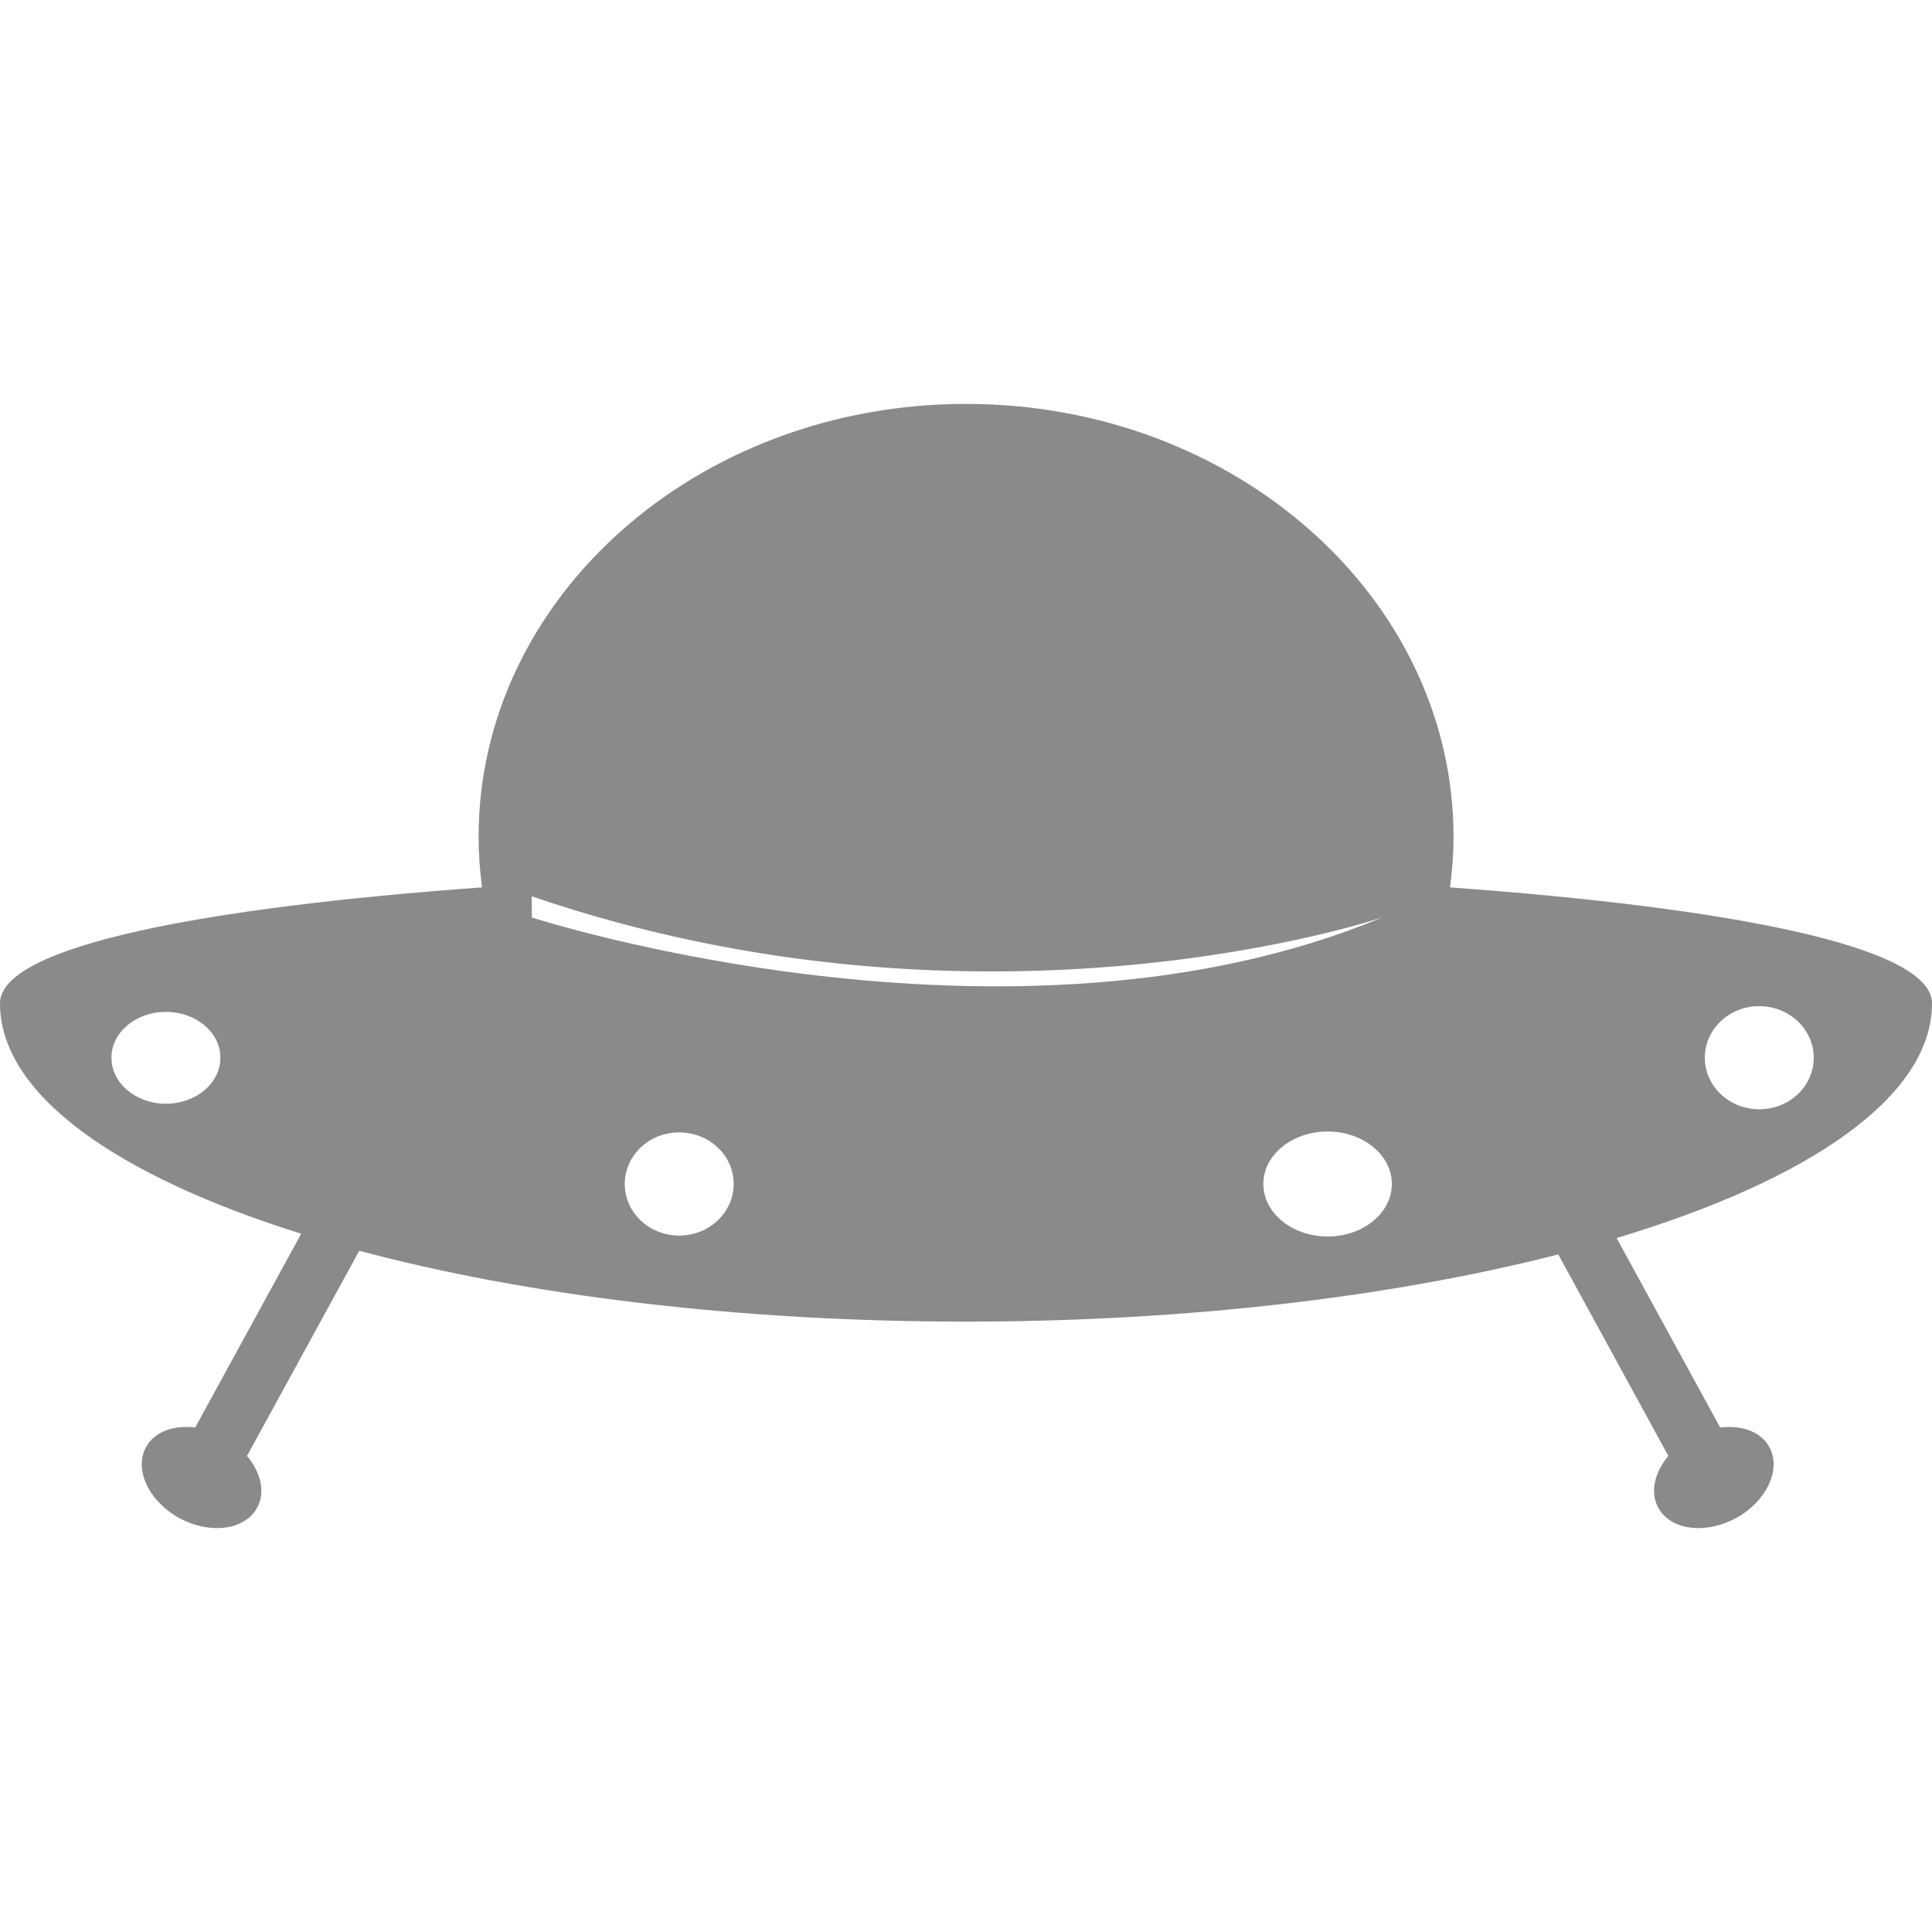
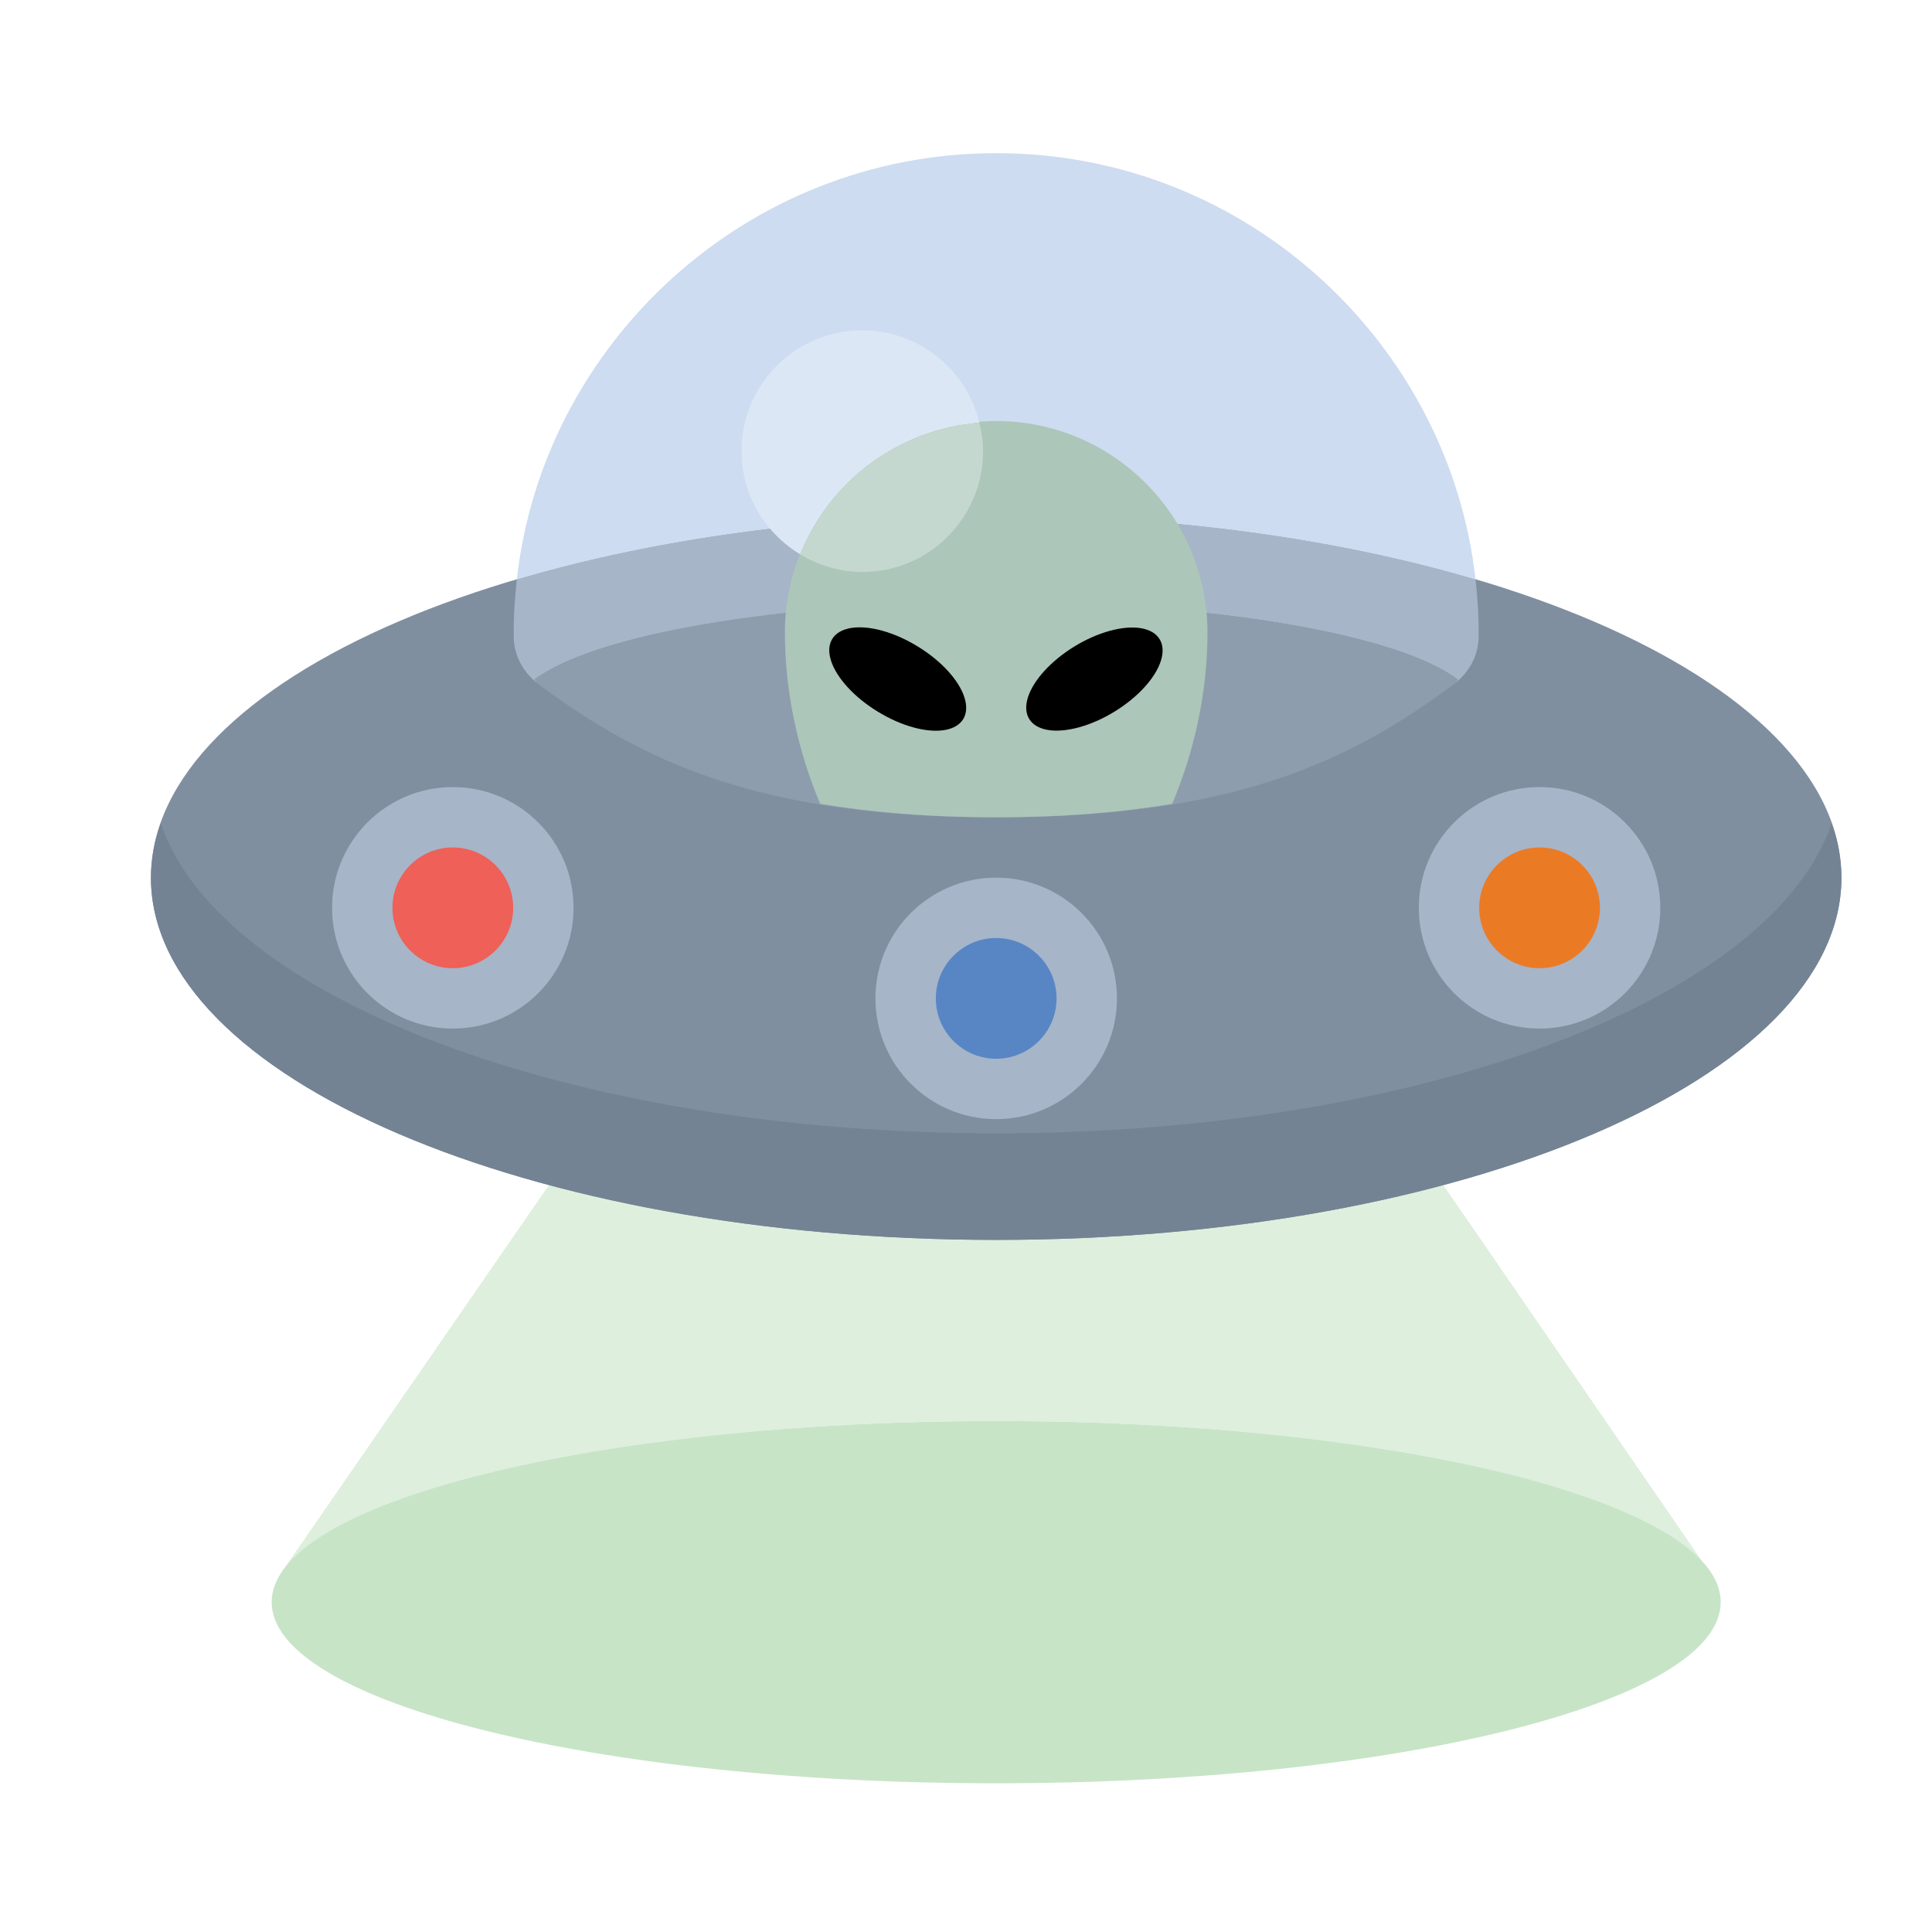
- <svg xmlns="http://www.w3.org/2000/svg" t="1781062820046" class="icon" viewBox="0 0 1024 1024" version="1.1" p-id="6862" width="200" height="200">
-   <path d="M1024 531.776c0-30.4-108.768-50.848-255.456-61.44 1.152-8.768 1.856-17.664 1.856-26.72 0-126.752-115.744-229.536-258.368-229.536-142.72 0-258.368 102.784-258.368 229.536 0 9.056 0.672 17.92 1.824 26.72C108.8 480.928 0 501.344 0 531.776c0 48.128 61.504 91.392 159.648 122.112l-56.192 102.72c-11.296-1.408-21.536 2.112-26.048 10.368-6.496 11.904 1.408 28.704 17.632 37.632 16.256 8.8 34.688 6.464 41.248-5.472 4.512-8.192 1.952-18.784-5.376-27.456l59.488-108.736c87.904 23.424 199.68 37.536 321.6 37.536 118.496 0 227.168-13.408 313.92-35.616l58.336 106.816c-7.296 8.704-9.856 19.328-5.344 27.456 6.56 11.936 24.928 14.272 41.216 5.472 16.224-8.896 24.128-25.728 17.664-37.632-4.512-8.256-14.784-11.776-26.048-10.336l-54.912-100.448C959.328 625.376 1024 581.152 1024 531.776zM87.936 584.992c-15.968 0-28.864-10.944-28.864-24.384s12.896-24.288 28.864-24.288 28.864 10.848 28.864 24.288c0.032 13.44-12.896 24.384-28.864 24.384z m272.032 69.888c-15.936 0-28.832-12.288-28.832-27.36s12.928-27.328 28.832-27.328c16 0 28.896 12.256 28.896 27.328s-12.896 27.36-28.896 27.36z m-78.112-168.608v-11.2c241.152 82.496 450.688 11.2 450.688 11.2-196.896 82.144-450.688 0-450.688 0zM703.68 655.36c-18.816 0-34.08-12.48-34.08-27.872 0-15.328 15.296-27.776 34.08-27.776s34.016 12.448 34.016 27.776c0.032 15.424-15.2 27.872-34.016 27.872z m228.768-67.424c-15.968 0-28.864-12.256-28.864-27.328s12.896-27.328 28.864-27.328c15.936 0 28.864 12.288 28.864 27.328 0 15.136-12.928 27.328-28.864 27.328z" p-id="6863" fill="#8a8a8a" />
+ <svg xmlns="http://www.w3.org/2000/svg" t="1781063515534" class="icon" viewBox="0 0 1024 1024" version="1.1" p-id="7330" width="200" height="200">
+   <path d="M528 753.184c183.616 0 336.896 32.224 374.8 75.28l-145.552-211.632-10.496 2.592c-133.248 32.8-304.288 32.8-437.536 0l-10.496-2.592-147.904 214.256h0.208c33.872-44.368 189.664-77.92 376.96-77.92z" fill="#DEEFDD" p-id="7331" />
+   <path d="M80 465.168a448 192 0 1 0 896 0 448 192 0 1 0-896 0Z" fill="#7F8FA0" p-id="7332" />
+   <path d="M528 600.672c-225.408 0-411.408-71.424-442.816-164.304a85.44 85.44 0 0 0-5.184 28.8c0 106.048 200.576 192 448 192s448-85.952 448-192a85.44 85.44 0 0 0-5.184-28.8C939.408 529.248 753.408 600.672 528 600.672z" fill="#738394" p-id="7333" />
+   <path d="M273.936 307.12c-1.12 10.112-1.808 20.32-1.648 30.688 0.16 9.616 5.072 18.72 12.8 24.48 55.088 40.992 116.864 70.88 242.912 70.88s187.84-29.888 242.912-70.88c7.728-5.76 12.64-14.864 12.8-24.48a244.16 244.16 0 0 0-1.664-30.704c-72.224-21.36-159.68-33.92-254.048-33.92-94.4 0-181.84 12.56-254.064 33.92z" fill="#A6B5C8" p-id="7334" />
+   <path d="M772.704 360.192C741.552 336.544 644.32 319.184 528 319.184s-213.552 17.36-244.704 41.008c0.688 0.608 1.04 1.536 1.792 2.08 55.088 41.008 116.864 70.912 242.912 70.912s187.84-29.92 242.912-70.896c0.752-0.56 1.104-1.488 1.792-2.096z" fill="#7F8FA0" p-id="7335" />
+   <path d="M772.704 360.192C741.552 336.544 644.32 319.184 528 319.184s-213.552 17.36-244.704 41.008c0.688 0.608 1.04 1.536 1.792 2.08 55.088 41.008 116.864 70.912 242.912 70.912s187.84-29.92 242.912-70.896c0.752-0.56 1.104-1.488 1.792-2.096z" fill="#8D9DAE" p-id="7336" />
+   <path d="M528 273.168c94.384 0 181.824 12.576 254.048 33.936-13.728-123.936-120.48-225.92-254.048-225.92-133.056 0-240.32 101.6-254.064 225.92 72.224-21.344 159.68-33.92 254.064-33.92z" fill="#CDDCF0" p-id="7337" />
+   <path d="M528 433.168c36.064 0 66.4-2.672 93.296-7.12 11.52-27.312 18.704-58.656 18.704-90.88 0-61.744-50.24-112-112-112s-112 50.256-112 112c0 32.224 7.2 63.552 18.704 90.88 26.88 4.448 57.232 7.12 93.28 7.12z" fill="#ACC6B9" p-id="7338" />
+   <path d="M528 465.168a64 64 0 1 0 0 128 64 64 0 0 0 0-128zM240 417.168a64 64 0 1 0 0 128 64 64 0 0 0 0-128zM816 417.168a64 64 0 1 0 0 128 64 64 0 0 0 0-128z" fill="#A6B5C8" p-id="7339" />
+   <path d="M465.236 377.179a40.512 20.256 31.47 1 0 21.149-34.553 40.512 20.256 31.47 1 0-21.149 34.553Z" fill="" p-id="7340" />
+   <path d="M545.504 381.067a20.256 40.512 58.539 1 0 69.113-42.288 20.256 40.512 58.539 1 0-69.113 42.288Z" fill="" p-id="7341" />
+   <path d="M519.056 224.08a63.888 63.888 0 0 0-126.016 15.104c0 23.248 12.528 43.424 31.088 54.624a111.776 111.776 0 0 1 94.928-69.728z" fill="#DCE7F6" p-id="7342" />
+   <path d="M521.04 239.168c0-5.216-0.8-10.224-1.984-15.088a111.776 111.776 0 0 0-94.928 69.728 63.424 63.424 0 0 0 32.912 9.36 64 64 0 0 0 64-64z" fill="#ACC6B9" p-id="7343" />
+   <path d="M521.04 239.168c0-5.216-0.8-10.224-1.984-15.088a111.776 111.776 0 0 0-94.928 69.728 63.424 63.424 0 0 0 32.912 9.36 64 64 0 0 0 64-64z" fill="#C5D8D0" p-id="7344" />
+   <path d="M144 849.184a384 96 0 1 0 768 0 384 96 0 1 0-768 0Z" fill="#C7E4C7" p-id="7345" />
+   <path d="M528 497.168c17.648 0 32 14.368 32 32s-14.352 32-32 32-32-14.352-32-32 14.352-32 32-32" fill="#5886C5" p-id="7346" />
+   <path d="M240 449.168c17.648 0 32 14.368 32 32 0 17.648-14.352 32-32 32s-32-14.352-32-32c0-17.632 14.352-32 32-32" fill="#EE6058" p-id="7347" />
+   <path d="M816 449.168c17.648 0 32 14.368 32 32 0 17.648-14.352 32-32 32s-32-14.352-32-32c0-17.632 14.352-32 32-32" fill="#EB7A25" p-id="7348" />
</svg>
